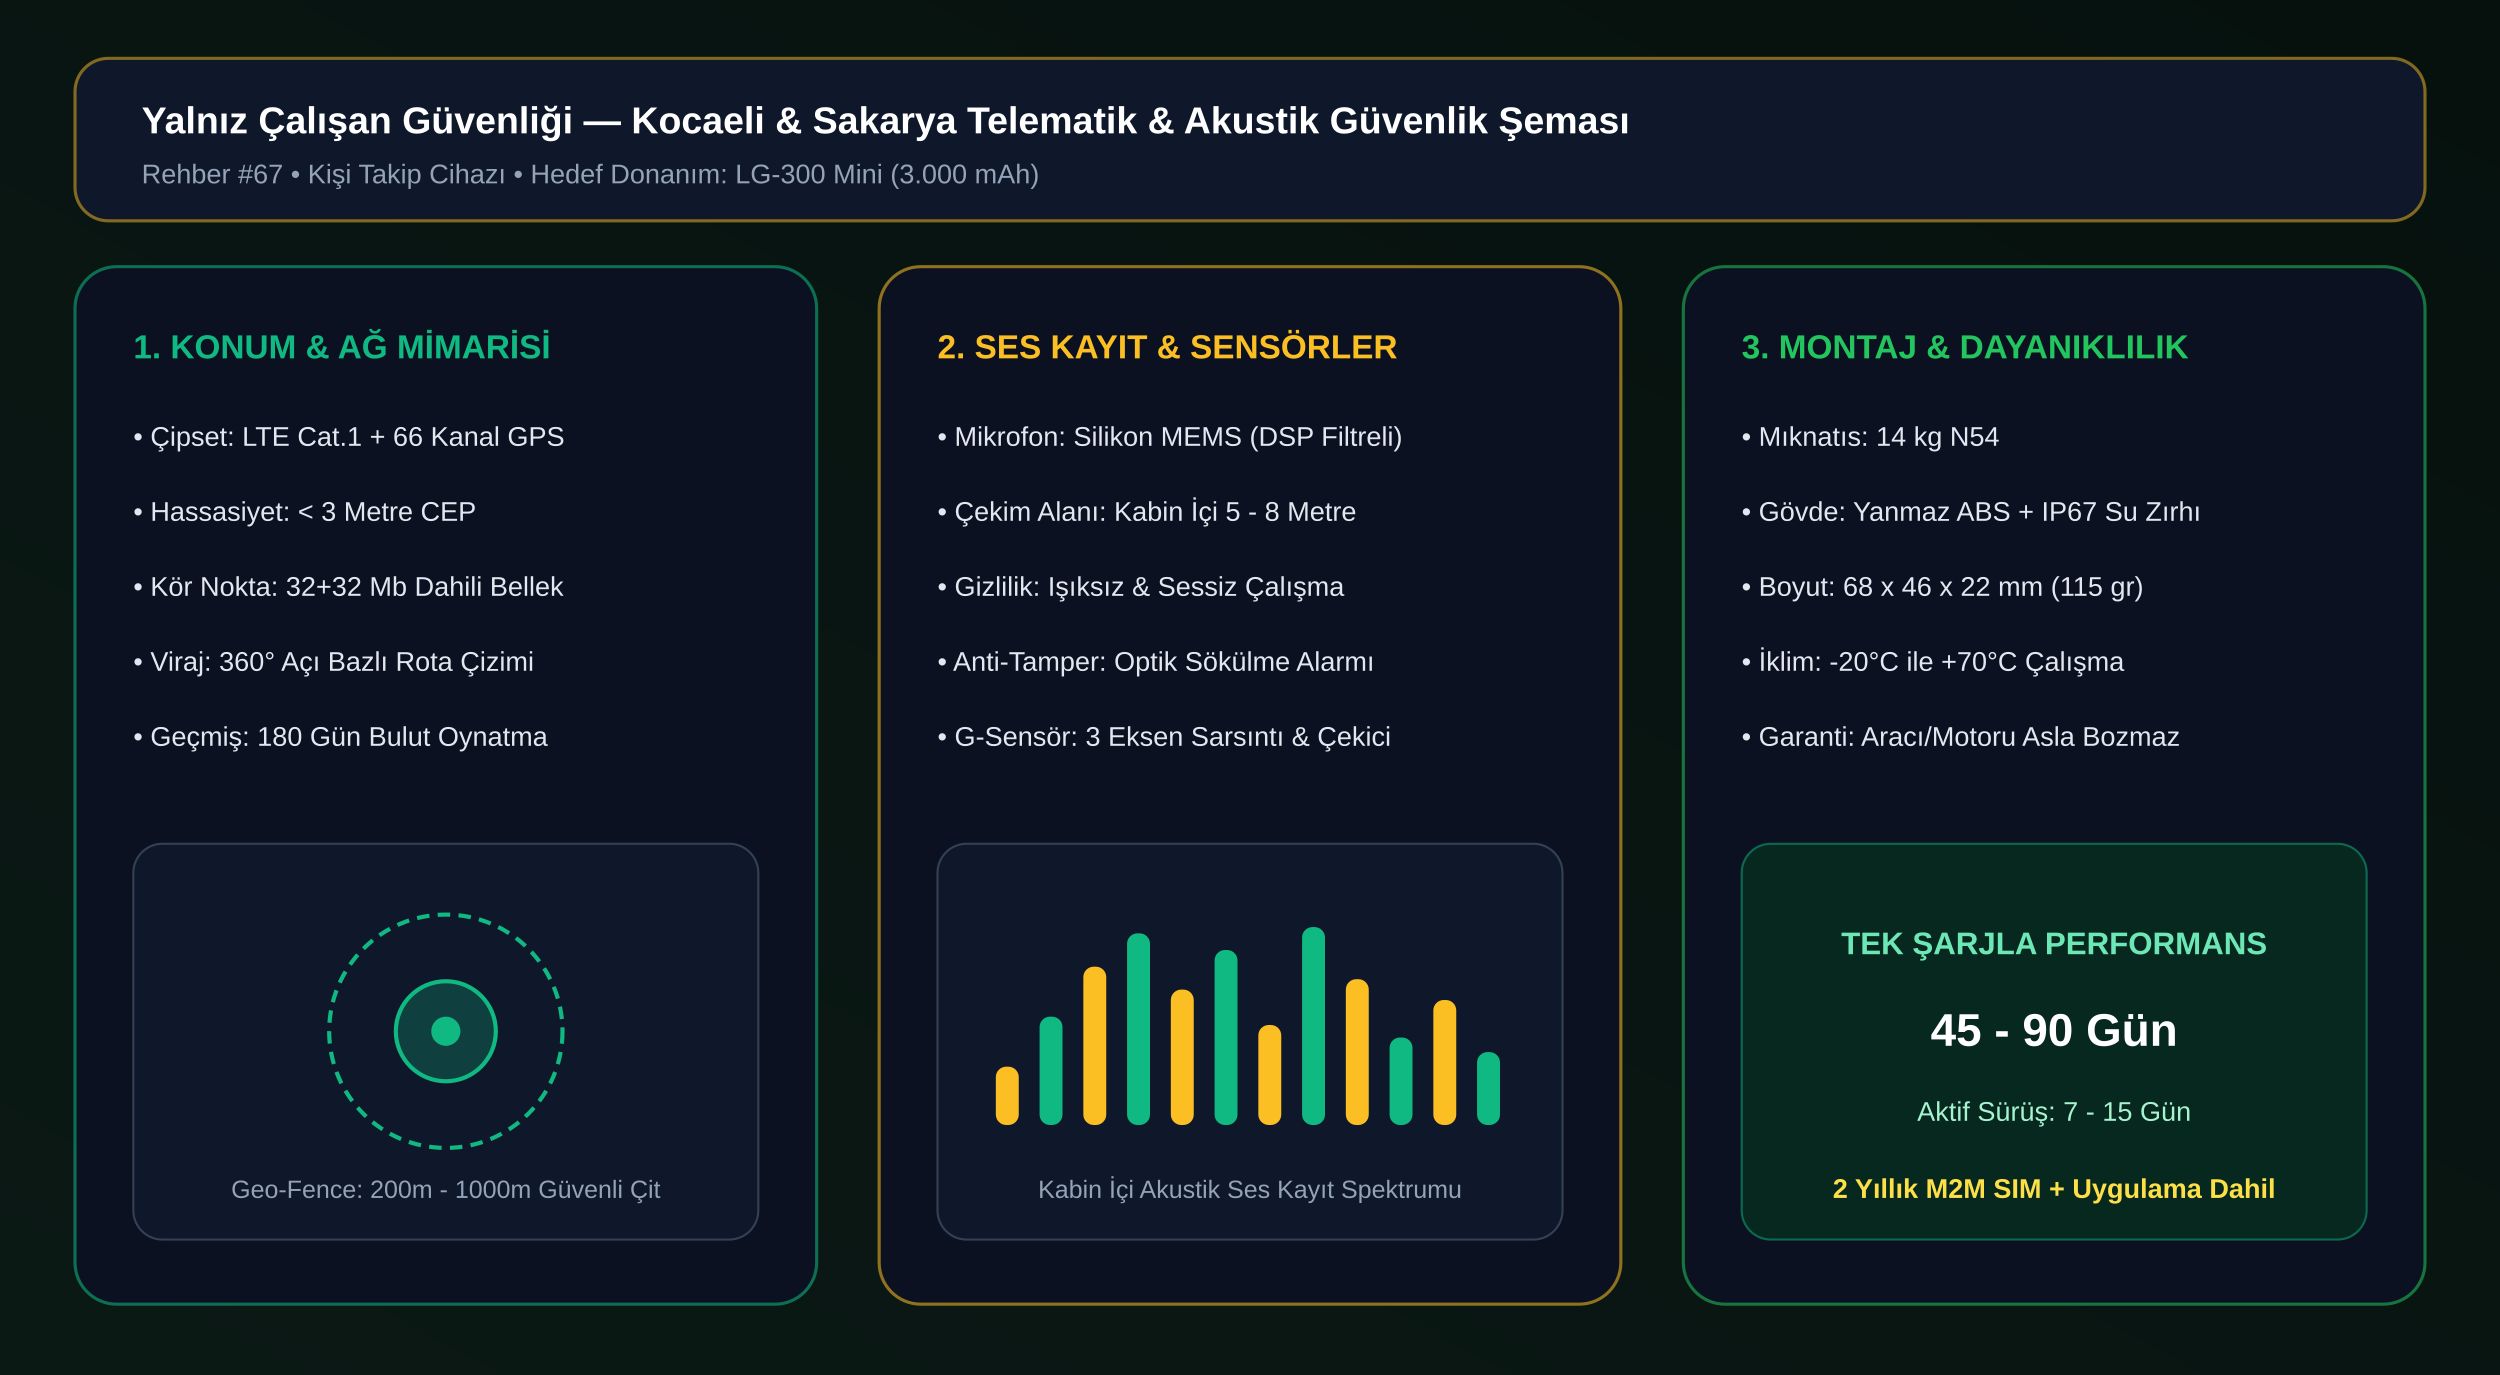
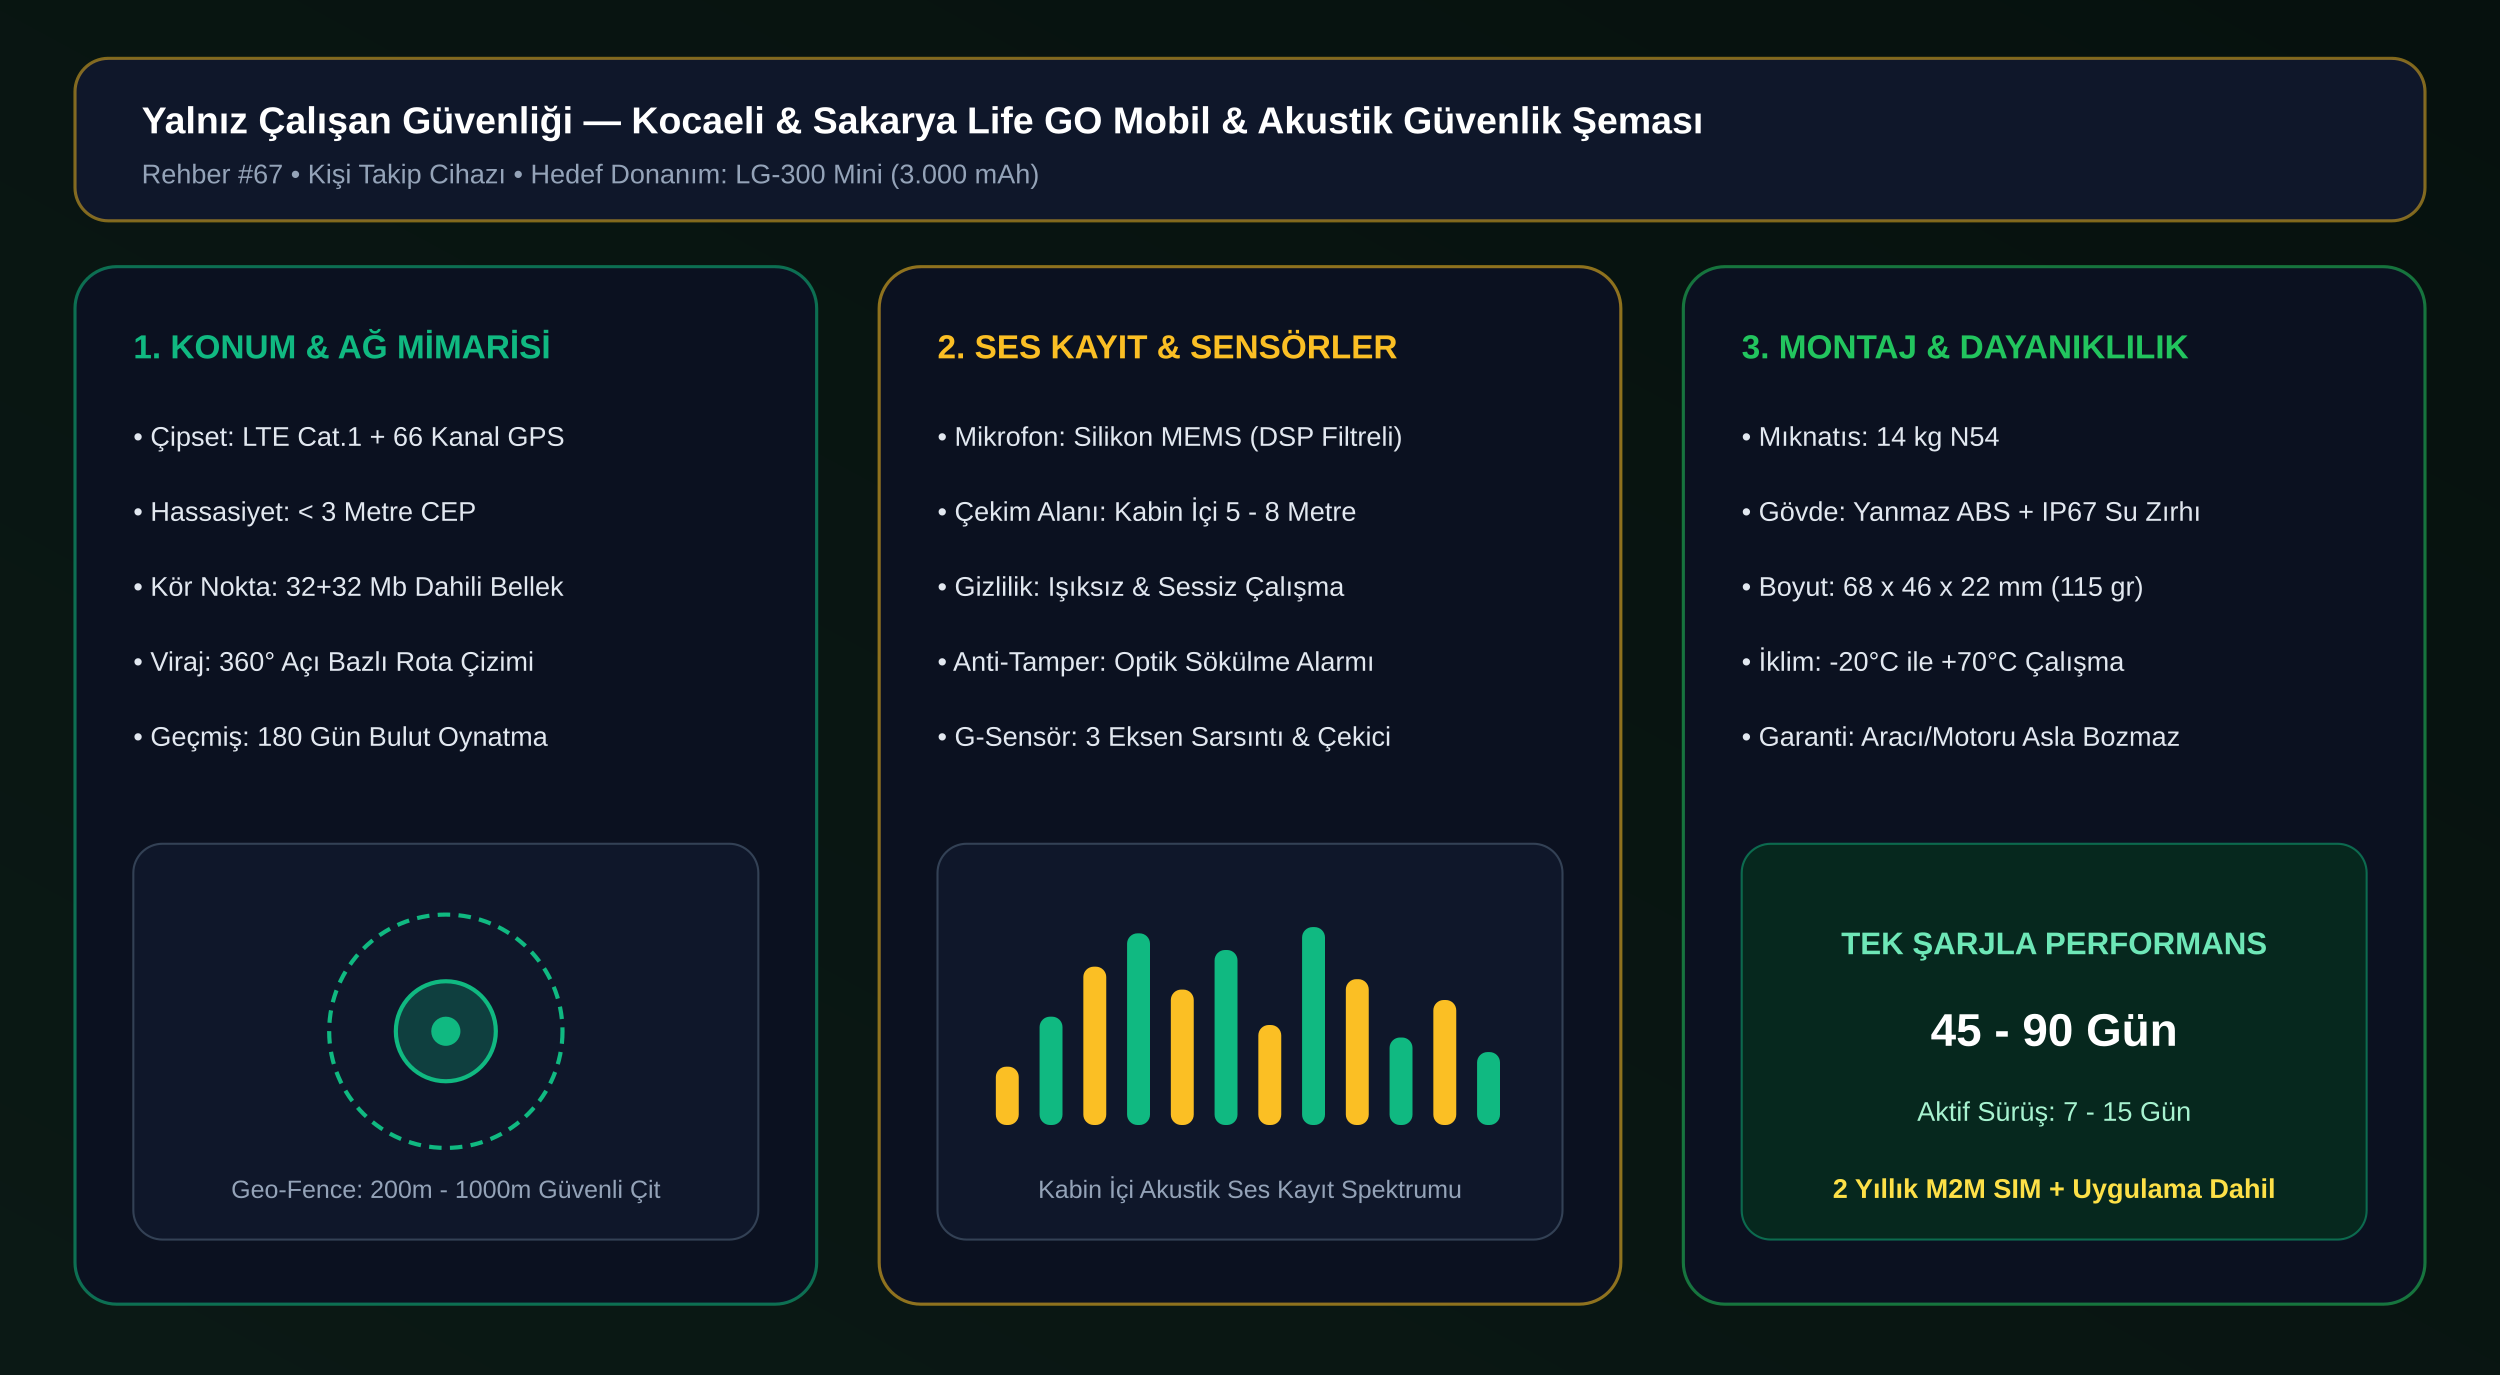
<svg xmlns="http://www.w3.org/2000/svg" viewBox="0 0 1200 660" width="1200" height="660">
  <defs>
    <linearGradient id="g2_67" x1="0%" y1="100%" x2="100%" y2="0%">
      <stop offset="0%" stop-color="#0B1915" />
      <stop offset="100%" stop-color="#06110E" />
    </linearGradient>
  </defs>
  <rect width="1200" height="660" fill="url(#g2_67)" />
  <rect x="36" y="28" width="1128" height="78" rx="16" fill="#0F172A" stroke="#FBBF24" stroke-opacity="0.5" stroke-width="1.5" />
-   <text x="68" y="64" fill="#FFFFFF" font-family="Arial, sans-serif" font-size="18" font-weight="bold">Yalnız Çalışan Güvenliği — Kocaeli &amp; Sakarya Telematik &amp; Akustik Güvenlik Şeması</text>
+   <text x="68" y="64" fill="#FFFFFF" font-family="Arial, sans-serif" font-size="18" font-weight="bold">Yalnız Çalışan Güvenliği — Kocaeli &amp; Sakarya Life GO Mobil &amp; Akustik Güvenlik Şeması</text>
  <text x="68" y="88" fill="#94A3B8" font-family="Arial, sans-serif" font-size="13">Rehber #67 • Kişi Takip Cihazı • Hedef Donanım: LG-300 Mini (3.000 mAh)</text>
  <rect x="36" y="128" width="356" height="498" rx="20" fill="#0B1120" stroke="#10B981" stroke-opacity="0.55" stroke-width="1.5" />
  <text x="64" y="172" fill="#10B981" font-family="Arial, sans-serif" font-size="16" font-weight="bold">1. KONUM &amp; AĞ MİMARİSİ</text>
  <text x="64" y="214" fill="#E2E8F0" font-family="Arial, sans-serif" font-size="13">• Çipset: LTE Cat.1 + 66 Kanal GPS</text>
  <text x="64" y="250" fill="#E2E8F0" font-family="Arial, sans-serif" font-size="13">• Hassasiyet: &lt; 3 Metre CEP</text>
  <text x="64" y="286" fill="#E2E8F0" font-family="Arial, sans-serif" font-size="13">• Kör Nokta: 32+32 Mb Dahili Bellek</text>
  <text x="64" y="322" fill="#E2E8F0" font-family="Arial, sans-serif" font-size="13">• Viraj: 360° Açı Bazlı Rota Çizimi</text>
  <text x="64" y="358" fill="#E2E8F0" font-family="Arial, sans-serif" font-size="13">• Geçmiş: 180 Gün Bulut Oynatma</text>
  <rect x="64" y="405" width="300" height="190" rx="14" fill="#0F172A" stroke="#334155" />
  <circle cx="214" cy="495" r="56" fill="none" stroke="#10B981" stroke-width="2" stroke-dasharray="6 4" />
  <circle cx="214" cy="495" r="24" fill="#10B981" fill-opacity="0.25" stroke="#10B981" stroke-width="2" />
  <circle cx="214" cy="495" r="7" fill="#10B981" />
  <text x="214" y="575" text-anchor="middle" fill="#94A3B8" font-family="Arial, sans-serif" font-size="12">Geo-Fence: 200m - 1000m Güvenli Çit</text>
  <rect x="422" y="128" width="356" height="498" rx="20" fill="#0B1120" stroke="#FBBF24" stroke-opacity="0.55" stroke-width="1.5" />
  <text x="450" y="172" fill="#FBBF24" font-family="Arial, sans-serif" font-size="16" font-weight="bold">2. SES KAYIT &amp; SENSÖRLER</text>
  <text x="450" y="214" fill="#E2E8F0" font-family="Arial, sans-serif" font-size="13">• Mikrofon: Silikon MEMS (DSP Filtreli)</text>
  <text x="450" y="250" fill="#E2E8F0" font-family="Arial, sans-serif" font-size="13">• Çekim Alanı: Kabin İçi 5 - 8 Metre</text>
  <text x="450" y="286" fill="#E2E8F0" font-family="Arial, sans-serif" font-size="13">• Gizlilik: Işıksız &amp; Sessiz Çalışma</text>
  <text x="450" y="322" fill="#E2E8F0" font-family="Arial, sans-serif" font-size="13">• Anti-Tamper: Optik Sökülme Alarmı</text>
  <text x="450" y="358" fill="#E2E8F0" font-family="Arial, sans-serif" font-size="13">• G-Sensör: 3 Eksen Sarsıntı &amp; Çekici</text>
  <rect x="450" y="405" width="300" height="190" rx="14" fill="#0F172A" stroke="#334155" />
  <rect x="478" y="512" width="11" height="28" rx="5" fill="#FBBF24" />
  <rect x="499" y="488" width="11" height="52" rx="5" fill="#10B981" />
  <rect x="520" y="464" width="11" height="76" rx="5" fill="#FBBF24" />
  <rect x="541" y="448" width="11" height="92" rx="5" fill="#10B981" />
  <rect x="562" y="475" width="11" height="65" rx="5" fill="#FBBF24" />
  <rect x="583" y="456" width="11" height="84" rx="5" fill="#10B981" />
  <rect x="604" y="492" width="11" height="48" rx="5" fill="#FBBF24" />
  <rect x="625" y="445" width="11" height="95" rx="5" fill="#10B981" />
  <rect x="646" y="470" width="11" height="70" rx="5" fill="#FBBF24" />
  <rect x="667" y="498" width="11" height="42" rx="5" fill="#10B981" />
  <rect x="688" y="480" width="11" height="60" rx="5" fill="#FBBF24" />
  <rect x="709" y="505" width="11" height="35" rx="5" fill="#10B981" />
  <text x="600" y="575" text-anchor="middle" fill="#94A3B8" font-family="Arial, sans-serif" font-size="12">Kabin İçi Akustik Ses Kayıt Spektrumu</text>
  <rect x="808" y="128" width="356" height="498" rx="20" fill="#0B1120" stroke="#22C55E" stroke-opacity="0.55" stroke-width="1.5" />
  <text x="836" y="172" fill="#22C55E" font-family="Arial, sans-serif" font-size="16" font-weight="bold">3. MONTAJ &amp; DAYANIKLILIK</text>
  <text x="836" y="214" fill="#E2E8F0" font-family="Arial, sans-serif" font-size="13">• Mıknatıs: 14 kg N54</text>
  <text x="836" y="250" fill="#E2E8F0" font-family="Arial, sans-serif" font-size="13">• Gövde: Yanmaz ABS + IP67 Su Zırhı</text>
  <text x="836" y="286" fill="#E2E8F0" font-family="Arial, sans-serif" font-size="13">• Boyut: 68 x 46 x 22 mm (115 gr)</text>
  <text x="836" y="322" fill="#E2E8F0" font-family="Arial, sans-serif" font-size="13">• İklim: -20°C ile +70°C Çalışma</text>
  <text x="836" y="358" fill="#E2E8F0" font-family="Arial, sans-serif" font-size="13">• Garanti: Aracı/Motoru Asla Bozmaz</text>
  <rect x="836" y="405" width="300" height="190" rx="14" fill="#06281E" stroke="#10B981" stroke-opacity="0.5" />
  <text x="986" y="458" text-anchor="middle" fill="#6EE7B7" font-family="Arial, sans-serif" font-size="15" font-weight="bold">TEK ŞARJLA PERFORMANS</text>
  <text x="986" y="502" text-anchor="middle" fill="#FFFFFF" font-family="Arial, sans-serif" font-size="22" font-weight="bold">45 - 90 Gün</text>
  <text x="986" y="538" text-anchor="middle" fill="#A7F3D0" font-family="Arial, sans-serif" font-size="13">Aktif Sürüş: 7 - 15 Gün</text>
  <text x="986" y="575" text-anchor="middle" fill="#FDE047" font-family="Arial, sans-serif" font-size="13" font-weight="bold">2 Yıllık M2M SIM + Uygulama Dahil</text>
</svg>
